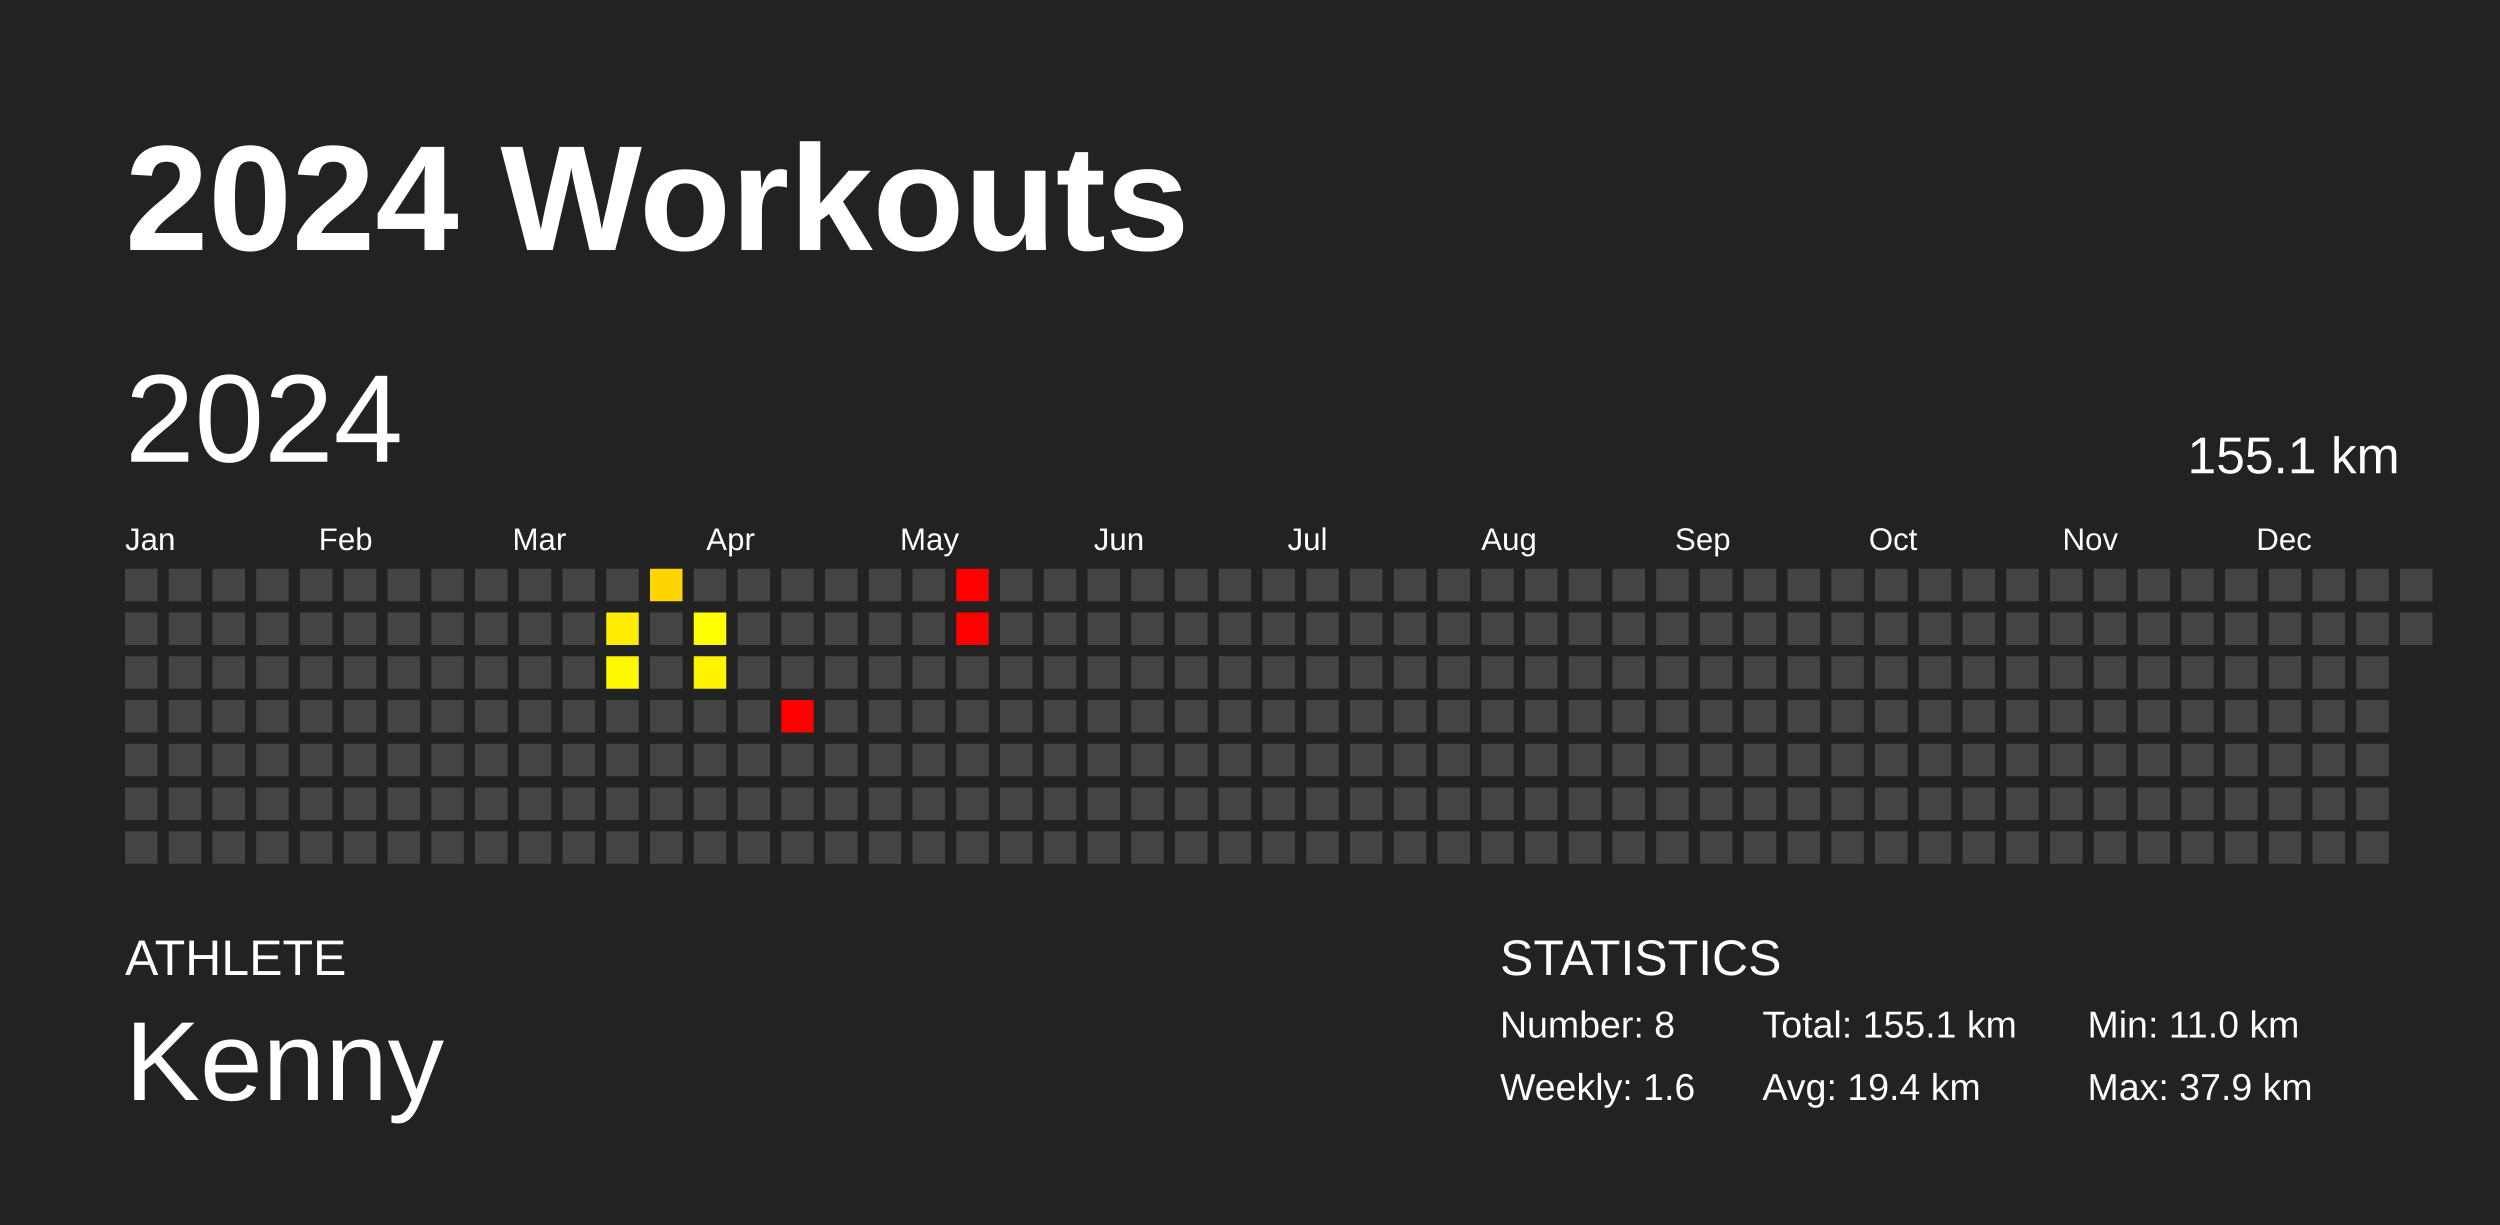
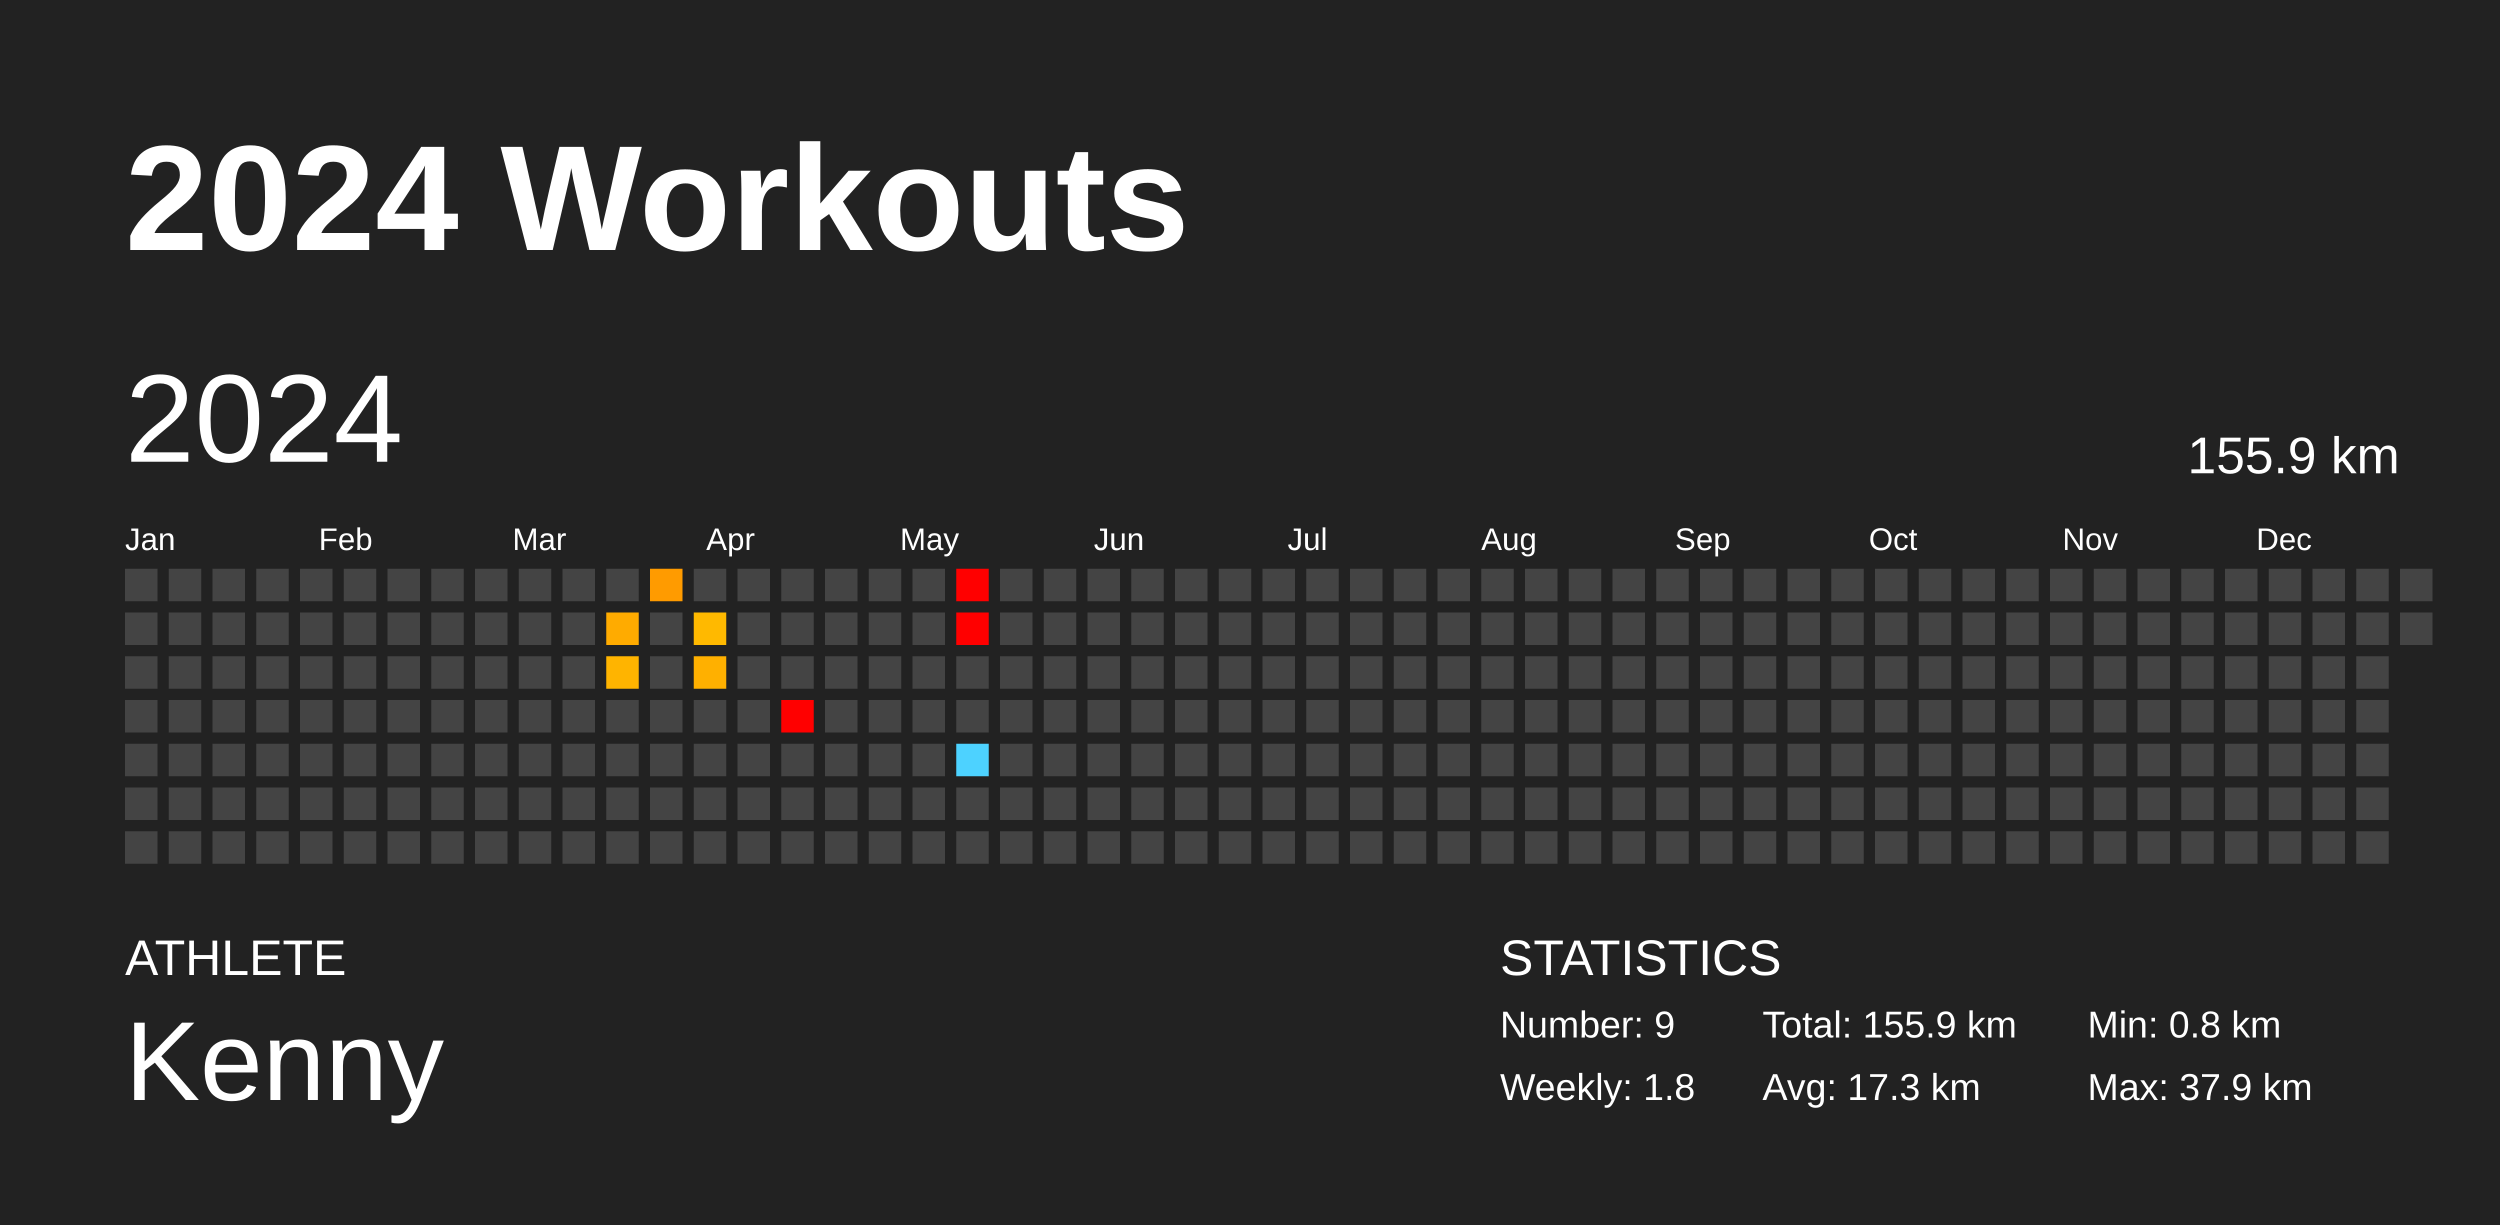
<svg xmlns="http://www.w3.org/2000/svg" baseProfile="full" height="98mm" version="1.1" viewBox="0,0,200,98" width="200mm">
  <defs />
  <rect fill="#222222" height="98" width="200" x="0" y="0" />
  <text fill="#FFFFFF" style="font-size:12px; font-family:Arial; font-weight:bold;" x="10" y="20">2024 Workouts</text>
  <text fill="#FFFFFF" style="font-size:4px; font-family:Arial" x="10" y="78">ATHLETE</text>
  <text fill="#FFFFFF" style="font-size:9px; font-family:Arial" x="10" y="88">Kenny</text>
  <text fill="#FFFFFF" style="font-size:4px; font-family:Arial" x="120" y="78">STATISTICS</text>
-   <text fill="#FFFFFF" style="font-size:3px; font-family:Arial" x="120" y="83">Number: 8</text>
-   <text fill="#FFFFFF" style="font-size:3px; font-family:Arial" x="120" y="88">Weekly: 1.6</text>
-   <text fill="#FFFFFF" style="font-size:3px; font-family:Arial" x="141" y="83">Total: 155.1 km</text>
-   <text fill="#FFFFFF" style="font-size:3px; font-family:Arial" x="141" y="88">Avg: 19.4 km</text>
-   <text fill="#FFFFFF" style="font-size:3px; font-family:Arial" x="167" y="83">Min: 11.0 km</text>
+   <text fill="#FFFFFF" style="font-size:3px; font-family:Arial" x="120" y="83">Number: 9</text>
+   <text fill="#FFFFFF" style="font-size:3px; font-family:Arial" x="120" y="88">Weekly: 1.8</text>
+   <text fill="#FFFFFF" style="font-size:3px; font-family:Arial" x="141" y="83">Total: 155.9 km</text>
+   <text fill="#FFFFFF" style="font-size:3px; font-family:Arial" x="141" y="88">Avg: 17.3 km</text>
+   <text fill="#FFFFFF" style="font-size:3px; font-family:Arial" x="167" y="83">Min: 0.8 km</text>
  <text fill="#FFFFFF" style="font-size:3px; font-family:Arial" x="167" y="88">Max: 37.9 km</text>
  <text dominant-baseline="hanging" fill="#FFFFFF" style="font-size:10.0px; font-family:Arial;" x="10" y="30">2024</text>
-   <text dominant-baseline="hanging" fill="#FFFFFF" style="font-size:4.125px; font-family:Arial;" x="175" y="35">155.1 km</text>
+   <text dominant-baseline="hanging" fill="#FFFFFF" style="font-size:4.125px; font-family:Arial;" x="175" y="35">155.9 km</text>
  <text fill="#FFFFFF" style="font-size:2.5px; font-family:Arial" x="10.0" y="44">Jan</text>
  <text fill="#FFFFFF" style="font-size:2.5px; font-family:Arial" x="25.5" y="44">Feb</text>
  <text fill="#FFFFFF" style="font-size:2.5px; font-family:Arial" x="41.0" y="44">Mar</text>
  <text fill="#FFFFFF" style="font-size:2.5px; font-family:Arial" x="56.5" y="44">Apr</text>
  <text fill="#FFFFFF" style="font-size:2.5px; font-family:Arial" x="72.0" y="44">May</text>
  <text fill="#FFFFFF" style="font-size:2.5px; font-family:Arial" x="87.5" y="44">Jun</text>
  <text fill="#FFFFFF" style="font-size:2.5px; font-family:Arial" x="103.0" y="44">Jul</text>
  <text fill="#FFFFFF" style="font-size:2.5px; font-family:Arial" x="118.5" y="44">Aug</text>
  <text fill="#FFFFFF" style="font-size:2.5px; font-family:Arial" x="134.0" y="44">Sep</text>
  <text fill="#FFFFFF" style="font-size:2.5px; font-family:Arial" x="149.5" y="44">Oct</text>
  <text fill="#FFFFFF" style="font-size:2.5px; font-family:Arial" x="165.0" y="44">Nov</text>
  <text fill="#FFFFFF" style="font-size:2.5px; font-family:Arial" x="180.5" y="44">Dec</text>
  <rect fill="#444444" height="2.6" width="2.6" x="10.0" y="45.5" />
  <rect fill="#444444" height="2.6" width="2.6" x="10.0" y="49.0" />
  <rect fill="#444444" height="2.6" width="2.6" x="10.0" y="52.5" />
  <rect fill="#444444" height="2.6" width="2.6" x="10.0" y="56.0" />
  <rect fill="#444444" height="2.6" width="2.6" x="10.0" y="59.5" />
  <rect fill="#444444" height="2.6" width="2.6" x="10.0" y="63.0" />
  <rect fill="#444444" height="2.6" width="2.6" x="10.0" y="66.5" />
  <rect fill="#444444" height="2.6" width="2.6" x="13.5" y="45.5" />
  <rect fill="#444444" height="2.6" width="2.6" x="13.5" y="49.0" />
  <rect fill="#444444" height="2.6" width="2.6" x="13.5" y="52.5" />
  <rect fill="#444444" height="2.6" width="2.6" x="13.5" y="56.0" />
  <rect fill="#444444" height="2.6" width="2.6" x="13.5" y="59.5" />
  <rect fill="#444444" height="2.6" width="2.6" x="13.5" y="63.0" />
  <rect fill="#444444" height="2.6" width="2.6" x="13.5" y="66.5" />
  <rect fill="#444444" height="2.6" width="2.6" x="17.0" y="45.5" />
  <rect fill="#444444" height="2.6" width="2.6" x="17.0" y="49.0" />
  <rect fill="#444444" height="2.6" width="2.6" x="17.0" y="52.5" />
  <rect fill="#444444" height="2.6" width="2.6" x="17.0" y="56.0" />
  <rect fill="#444444" height="2.6" width="2.6" x="17.0" y="59.5" />
  <rect fill="#444444" height="2.6" width="2.6" x="17.0" y="63.0" />
  <rect fill="#444444" height="2.6" width="2.6" x="17.0" y="66.5" />
  <rect fill="#444444" height="2.6" width="2.6" x="20.5" y="45.5" />
  <rect fill="#444444" height="2.6" width="2.6" x="20.5" y="49.0" />
  <rect fill="#444444" height="2.6" width="2.6" x="20.5" y="52.5" />
  <rect fill="#444444" height="2.6" width="2.6" x="20.5" y="56.0" />
  <rect fill="#444444" height="2.6" width="2.6" x="20.5" y="59.5" />
  <rect fill="#444444" height="2.6" width="2.6" x="20.5" y="63.0" />
  <rect fill="#444444" height="2.6" width="2.6" x="20.5" y="66.5" />
  <rect fill="#444444" height="2.6" width="2.6" x="24.0" y="45.5" />
  <rect fill="#444444" height="2.6" width="2.6" x="24.0" y="49.0" />
  <rect fill="#444444" height="2.6" width="2.6" x="24.0" y="52.5" />
  <rect fill="#444444" height="2.6" width="2.6" x="24.0" y="56.0" />
  <rect fill="#444444" height="2.6" width="2.6" x="24.0" y="59.5" />
  <rect fill="#444444" height="2.6" width="2.6" x="24.0" y="63.0" />
  <rect fill="#444444" height="2.6" width="2.6" x="24.0" y="66.5" />
  <rect fill="#444444" height="2.6" width="2.6" x="27.5" y="45.5" />
  <rect fill="#444444" height="2.6" width="2.6" x="27.5" y="49.0" />
  <rect fill="#444444" height="2.6" width="2.6" x="27.5" y="52.5" />
  <rect fill="#444444" height="2.6" width="2.6" x="27.5" y="56.0" />
  <rect fill="#444444" height="2.6" width="2.6" x="27.5" y="59.5" />
  <rect fill="#444444" height="2.6" width="2.6" x="27.5" y="63.0" />
  <rect fill="#444444" height="2.6" width="2.6" x="27.5" y="66.5" />
  <rect fill="#444444" height="2.6" width="2.6" x="31.0" y="45.5" />
  <rect fill="#444444" height="2.6" width="2.6" x="31.0" y="49.0" />
  <rect fill="#444444" height="2.6" width="2.6" x="31.0" y="52.5" />
  <rect fill="#444444" height="2.6" width="2.6" x="31.0" y="56.0" />
  <rect fill="#444444" height="2.6" width="2.6" x="31.0" y="59.5" />
  <rect fill="#444444" height="2.6" width="2.6" x="31.0" y="63.0" />
  <rect fill="#444444" height="2.6" width="2.6" x="31.0" y="66.5" />
  <rect fill="#444444" height="2.6" width="2.6" x="34.5" y="45.5" />
  <rect fill="#444444" height="2.6" width="2.6" x="34.5" y="49.0" />
  <rect fill="#444444" height="2.6" width="2.6" x="34.5" y="52.5" />
  <rect fill="#444444" height="2.6" width="2.6" x="34.5" y="56.0" />
  <rect fill="#444444" height="2.6" width="2.6" x="34.5" y="59.5" />
  <rect fill="#444444" height="2.6" width="2.6" x="34.5" y="63.0" />
  <rect fill="#444444" height="2.6" width="2.6" x="34.5" y="66.5" />
  <rect fill="#444444" height="2.6" width="2.6" x="38.0" y="45.5" />
  <rect fill="#444444" height="2.6" width="2.6" x="38.0" y="49.0" />
  <rect fill="#444444" height="2.6" width="2.6" x="38.0" y="52.5" />
  <rect fill="#444444" height="2.6" width="2.6" x="38.0" y="56.0" />
  <rect fill="#444444" height="2.6" width="2.6" x="38.0" y="59.5" />
  <rect fill="#444444" height="2.6" width="2.6" x="38.0" y="63.0" />
  <rect fill="#444444" height="2.6" width="2.6" x="38.0" y="66.5" />
  <rect fill="#444444" height="2.6" width="2.6" x="41.5" y="45.5" />
  <rect fill="#444444" height="2.6" width="2.6" x="41.5" y="49.0" />
  <rect fill="#444444" height="2.6" width="2.6" x="41.5" y="52.5" />
  <rect fill="#444444" height="2.6" width="2.6" x="41.5" y="56.0" />
  <rect fill="#444444" height="2.6" width="2.6" x="41.5" y="59.5" />
  <rect fill="#444444" height="2.6" width="2.6" x="41.5" y="63.0" />
  <rect fill="#444444" height="2.6" width="2.6" x="41.5" y="66.5" />
  <rect fill="#444444" height="2.6" width="2.6" x="45.0" y="45.5" />
  <rect fill="#444444" height="2.6" width="2.6" x="45.0" y="49.0" />
  <rect fill="#444444" height="2.6" width="2.6" x="45.0" y="52.5" />
  <rect fill="#444444" height="2.6" width="2.6" x="45.0" y="56.0" />
  <rect fill="#444444" height="2.6" width="2.6" x="45.0" y="59.5" />
  <rect fill="#444444" height="2.6" width="2.6" x="45.0" y="63.0" />
  <rect fill="#444444" height="2.6" width="2.6" x="45.0" y="66.5" />
  <rect fill="#444444" height="2.6" width="2.6" x="48.5" y="45.5" />
-   <rect fill="#ffec00" height="2.6" width="2.6" x="48.5" y="49.0" />
-   <rect fill="#fff900" height="2.6" width="2.6" x="48.5" y="52.5" />
+   <rect fill="#ffab00" height="2.6" width="2.6" x="48.5" y="49.0" />
+   <rect fill="#ffb400" height="2.6" width="2.6" x="48.5" y="52.5" />
  <rect fill="#444444" height="2.6" width="2.6" x="48.5" y="56.0" />
  <rect fill="#444444" height="2.6" width="2.6" x="48.5" y="59.5" />
  <rect fill="#444444" height="2.6" width="2.6" x="48.5" y="63.0" />
  <rect fill="#444444" height="2.6" width="2.6" x="48.5" y="66.5" />
-   <rect fill="#ffd500" height="2.6" width="2.6" x="52.0" y="45.5" />
+   <rect fill="#ff9b00" height="2.6" width="2.6" x="52.0" y="45.5" />
  <rect fill="#444444" height="2.6" width="2.6" x="52.0" y="49.0" />
  <rect fill="#444444" height="2.6" width="2.6" x="52.0" y="52.5" />
  <rect fill="#444444" height="2.6" width="2.6" x="52.0" y="56.0" />
  <rect fill="#444444" height="2.6" width="2.6" x="52.0" y="59.5" />
  <rect fill="#444444" height="2.6" width="2.6" x="52.0" y="63.0" />
  <rect fill="#444444" height="2.6" width="2.6" x="52.0" y="66.5" />
  <rect fill="#444444" height="2.6" width="2.6" x="55.5" y="45.5" />
-   <rect fill="#ffff00" height="2.6" width="2.6" x="55.5" y="49.0" />
-   <rect fill="#fff300" height="2.6" width="2.6" x="55.5" y="52.5" />
+   <rect fill="#ffb900" height="2.6" width="2.6" x="55.5" y="49.0" />
+   <rect fill="#ffb000" height="2.6" width="2.6" x="55.5" y="52.5" />
  <rect fill="#444444" height="2.6" width="2.6" x="55.5" y="56.0" />
  <rect fill="#444444" height="2.6" width="2.6" x="55.5" y="59.5" />
  <rect fill="#444444" height="2.6" width="2.6" x="55.5" y="63.0" />
  <rect fill="#444444" height="2.6" width="2.6" x="55.5" y="66.5" />
  <rect fill="#444444" height="2.6" width="2.6" x="59.0" y="45.5" />
  <rect fill="#444444" height="2.6" width="2.6" x="59.0" y="49.0" />
  <rect fill="#444444" height="2.6" width="2.6" x="59.0" y="52.5" />
  <rect fill="#444444" height="2.6" width="2.6" x="59.0" y="56.0" />
  <rect fill="#444444" height="2.6" width="2.6" x="59.0" y="59.5" />
  <rect fill="#444444" height="2.6" width="2.6" x="59.0" y="63.0" />
  <rect fill="#444444" height="2.6" width="2.6" x="59.0" y="66.5" />
  <rect fill="#444444" height="2.6" width="2.6" x="62.5" y="45.5" />
  <rect fill="#444444" height="2.6" width="2.6" x="62.5" y="49.0" />
  <rect fill="#444444" height="2.6" width="2.6" x="62.5" y="52.5" />
  <rect fill="red" height="2.6" width="2.6" x="62.5" y="56.0" />
  <rect fill="#444444" height="2.6" width="2.6" x="62.5" y="59.5" />
  <rect fill="#444444" height="2.6" width="2.6" x="62.5" y="63.0" />
  <rect fill="#444444" height="2.6" width="2.6" x="62.5" y="66.5" />
  <rect fill="#444444" height="2.6" width="2.6" x="66.0" y="45.5" />
  <rect fill="#444444" height="2.6" width="2.6" x="66.0" y="49.0" />
  <rect fill="#444444" height="2.6" width="2.6" x="66.0" y="52.5" />
  <rect fill="#444444" height="2.6" width="2.6" x="66.0" y="56.0" />
  <rect fill="#444444" height="2.6" width="2.6" x="66.0" y="59.5" />
  <rect fill="#444444" height="2.6" width="2.6" x="66.0" y="63.0" />
  <rect fill="#444444" height="2.6" width="2.6" x="66.0" y="66.5" />
  <rect fill="#444444" height="2.6" width="2.6" x="69.5" y="45.5" />
  <rect fill="#444444" height="2.6" width="2.6" x="69.5" y="49.0" />
  <rect fill="#444444" height="2.6" width="2.6" x="69.5" y="52.5" />
  <rect fill="#444444" height="2.6" width="2.6" x="69.5" y="56.0" />
  <rect fill="#444444" height="2.6" width="2.6" x="69.5" y="59.5" />
  <rect fill="#444444" height="2.6" width="2.6" x="69.5" y="63.0" />
  <rect fill="#444444" height="2.6" width="2.6" x="69.5" y="66.5" />
  <rect fill="#444444" height="2.6" width="2.6" x="73.0" y="45.5" />
  <rect fill="#444444" height="2.6" width="2.6" x="73.0" y="49.0" />
  <rect fill="#444444" height="2.6" width="2.6" x="73.0" y="52.5" />
  <rect fill="#444444" height="2.6" width="2.6" x="73.0" y="56.0" />
  <rect fill="#444444" height="2.6" width="2.6" x="73.0" y="59.5" />
  <rect fill="#444444" height="2.6" width="2.6" x="73.0" y="63.0" />
  <rect fill="#444444" height="2.6" width="2.6" x="73.0" y="66.5" />
  <rect fill="red" height="2.6" width="2.6" x="76.5" y="45.5" />
  <rect fill="red" height="2.6" width="2.6" x="76.5" y="49.0" />
  <rect fill="#444444" height="2.6" width="2.6" x="76.5" y="52.5" />
  <rect fill="#444444" height="2.6" width="2.6" x="76.5" y="56.0" />
-   <rect fill="#444444" height="2.6" width="2.6" x="76.5" y="59.5" />
+   <rect fill="#4dd2ff" height="2.6" width="2.6" x="76.5" y="59.5" />
  <rect fill="#444444" height="2.6" width="2.6" x="76.5" y="63.0" />
  <rect fill="#444444" height="2.6" width="2.6" x="76.5" y="66.5" />
  <rect fill="#444444" height="2.6" width="2.6" x="80.0" y="45.5" />
  <rect fill="#444444" height="2.6" width="2.6" x="80.0" y="49.0" />
  <rect fill="#444444" height="2.6" width="2.6" x="80.0" y="52.5" />
  <rect fill="#444444" height="2.6" width="2.6" x="80.0" y="56.0" />
  <rect fill="#444444" height="2.6" width="2.6" x="80.0" y="59.5" />
  <rect fill="#444444" height="2.6" width="2.6" x="80.0" y="63.0" />
  <rect fill="#444444" height="2.6" width="2.6" x="80.0" y="66.5" />
  <rect fill="#444444" height="2.6" width="2.6" x="83.5" y="45.5" />
  <rect fill="#444444" height="2.6" width="2.6" x="83.5" y="49.0" />
  <rect fill="#444444" height="2.6" width="2.6" x="83.5" y="52.5" />
  <rect fill="#444444" height="2.6" width="2.6" x="83.5" y="56.0" />
  <rect fill="#444444" height="2.6" width="2.6" x="83.5" y="59.5" />
  <rect fill="#444444" height="2.6" width="2.6" x="83.5" y="63.0" />
  <rect fill="#444444" height="2.6" width="2.6" x="83.5" y="66.5" />
  <rect fill="#444444" height="2.6" width="2.6" x="87.0" y="45.5" />
  <rect fill="#444444" height="2.6" width="2.6" x="87.0" y="49.0" />
  <rect fill="#444444" height="2.6" width="2.6" x="87.0" y="52.5" />
  <rect fill="#444444" height="2.6" width="2.6" x="87.0" y="56.0" />
  <rect fill="#444444" height="2.6" width="2.6" x="87.0" y="59.5" />
  <rect fill="#444444" height="2.6" width="2.6" x="87.0" y="63.0" />
  <rect fill="#444444" height="2.6" width="2.6" x="87.0" y="66.5" />
  <rect fill="#444444" height="2.6" width="2.6" x="90.5" y="45.5" />
  <rect fill="#444444" height="2.6" width="2.6" x="90.5" y="49.0" />
  <rect fill="#444444" height="2.6" width="2.6" x="90.5" y="52.5" />
  <rect fill="#444444" height="2.6" width="2.6" x="90.5" y="56.0" />
  <rect fill="#444444" height="2.6" width="2.6" x="90.5" y="59.5" />
  <rect fill="#444444" height="2.6" width="2.6" x="90.5" y="63.0" />
  <rect fill="#444444" height="2.6" width="2.6" x="90.5" y="66.5" />
  <rect fill="#444444" height="2.6" width="2.6" x="94.0" y="45.5" />
  <rect fill="#444444" height="2.6" width="2.6" x="94.0" y="49.0" />
  <rect fill="#444444" height="2.6" width="2.6" x="94.0" y="52.5" />
  <rect fill="#444444" height="2.6" width="2.6" x="94.0" y="56.0" />
  <rect fill="#444444" height="2.6" width="2.6" x="94.0" y="59.5" />
  <rect fill="#444444" height="2.6" width="2.6" x="94.0" y="63.0" />
  <rect fill="#444444" height="2.6" width="2.6" x="94.0" y="66.5" />
  <rect fill="#444444" height="2.6" width="2.6" x="97.5" y="45.5" />
  <rect fill="#444444" height="2.6" width="2.6" x="97.5" y="49.0" />
  <rect fill="#444444" height="2.6" width="2.6" x="97.5" y="52.5" />
  <rect fill="#444444" height="2.6" width="2.6" x="97.5" y="56.0" />
  <rect fill="#444444" height="2.6" width="2.6" x="97.5" y="59.5" />
  <rect fill="#444444" height="2.6" width="2.6" x="97.5" y="63.0" />
  <rect fill="#444444" height="2.6" width="2.6" x="97.5" y="66.5" />
  <rect fill="#444444" height="2.6" width="2.6" x="101.0" y="45.5" />
  <rect fill="#444444" height="2.6" width="2.6" x="101.0" y="49.0" />
  <rect fill="#444444" height="2.6" width="2.6" x="101.0" y="52.5" />
  <rect fill="#444444" height="2.6" width="2.6" x="101.0" y="56.0" />
  <rect fill="#444444" height="2.6" width="2.6" x="101.0" y="59.5" />
  <rect fill="#444444" height="2.6" width="2.6" x="101.0" y="63.0" />
  <rect fill="#444444" height="2.6" width="2.6" x="101.0" y="66.5" />
  <rect fill="#444444" height="2.6" width="2.6" x="104.5" y="45.5" />
  <rect fill="#444444" height="2.6" width="2.6" x="104.5" y="49.0" />
  <rect fill="#444444" height="2.6" width="2.6" x="104.5" y="52.5" />
  <rect fill="#444444" height="2.6" width="2.6" x="104.5" y="56.0" />
  <rect fill="#444444" height="2.6" width="2.6" x="104.5" y="59.5" />
  <rect fill="#444444" height="2.6" width="2.6" x="104.5" y="63.0" />
  <rect fill="#444444" height="2.6" width="2.6" x="104.5" y="66.5" />
  <rect fill="#444444" height="2.6" width="2.6" x="108.0" y="45.5" />
  <rect fill="#444444" height="2.6" width="2.6" x="108.0" y="49.0" />
  <rect fill="#444444" height="2.6" width="2.6" x="108.0" y="52.5" />
  <rect fill="#444444" height="2.6" width="2.6" x="108.0" y="56.0" />
  <rect fill="#444444" height="2.6" width="2.6" x="108.0" y="59.5" />
  <rect fill="#444444" height="2.6" width="2.6" x="108.0" y="63.0" />
  <rect fill="#444444" height="2.6" width="2.6" x="108.0" y="66.5" />
  <rect fill="#444444" height="2.6" width="2.6" x="111.5" y="45.5" />
  <rect fill="#444444" height="2.6" width="2.6" x="111.5" y="49.0" />
  <rect fill="#444444" height="2.6" width="2.6" x="111.5" y="52.5" />
  <rect fill="#444444" height="2.6" width="2.6" x="111.5" y="56.0" />
  <rect fill="#444444" height="2.6" width="2.6" x="111.5" y="59.5" />
  <rect fill="#444444" height="2.6" width="2.6" x="111.5" y="63.0" />
  <rect fill="#444444" height="2.6" width="2.6" x="111.5" y="66.5" />
  <rect fill="#444444" height="2.6" width="2.6" x="115.0" y="45.5" />
  <rect fill="#444444" height="2.6" width="2.6" x="115.0" y="49.0" />
  <rect fill="#444444" height="2.6" width="2.6" x="115.0" y="52.5" />
  <rect fill="#444444" height="2.6" width="2.6" x="115.0" y="56.0" />
  <rect fill="#444444" height="2.6" width="2.6" x="115.0" y="59.5" />
  <rect fill="#444444" height="2.6" width="2.6" x="115.0" y="63.0" />
  <rect fill="#444444" height="2.6" width="2.6" x="115.0" y="66.5" />
  <rect fill="#444444" height="2.6" width="2.6" x="118.5" y="45.5" />
  <rect fill="#444444" height="2.6" width="2.6" x="118.5" y="49.0" />
  <rect fill="#444444" height="2.6" width="2.6" x="118.5" y="52.5" />
  <rect fill="#444444" height="2.6" width="2.6" x="118.5" y="56.0" />
  <rect fill="#444444" height="2.6" width="2.6" x="118.5" y="59.5" />
  <rect fill="#444444" height="2.6" width="2.6" x="118.5" y="63.0" />
  <rect fill="#444444" height="2.6" width="2.6" x="118.5" y="66.5" />
  <rect fill="#444444" height="2.6" width="2.6" x="122.0" y="45.5" />
  <rect fill="#444444" height="2.6" width="2.6" x="122.0" y="49.0" />
  <rect fill="#444444" height="2.6" width="2.6" x="122.0" y="52.5" />
  <rect fill="#444444" height="2.6" width="2.6" x="122.0" y="56.0" />
  <rect fill="#444444" height="2.6" width="2.6" x="122.0" y="59.5" />
  <rect fill="#444444" height="2.6" width="2.6" x="122.0" y="63.0" />
  <rect fill="#444444" height="2.6" width="2.6" x="122.0" y="66.5" />
  <rect fill="#444444" height="2.6" width="2.6" x="125.5" y="45.5" />
  <rect fill="#444444" height="2.6" width="2.6" x="125.5" y="49.0" />
  <rect fill="#444444" height="2.6" width="2.6" x="125.5" y="52.5" />
  <rect fill="#444444" height="2.6" width="2.6" x="125.5" y="56.0" />
  <rect fill="#444444" height="2.6" width="2.6" x="125.5" y="59.5" />
  <rect fill="#444444" height="2.6" width="2.6" x="125.5" y="63.0" />
  <rect fill="#444444" height="2.6" width="2.6" x="125.5" y="66.5" />
  <rect fill="#444444" height="2.6" width="2.6" x="129.0" y="45.5" />
  <rect fill="#444444" height="2.6" width="2.6" x="129.0" y="49.0" />
  <rect fill="#444444" height="2.6" width="2.6" x="129.0" y="52.5" />
  <rect fill="#444444" height="2.6" width="2.6" x="129.0" y="56.0" />
  <rect fill="#444444" height="2.6" width="2.6" x="129.0" y="59.5" />
  <rect fill="#444444" height="2.6" width="2.6" x="129.0" y="63.0" />
  <rect fill="#444444" height="2.6" width="2.6" x="129.0" y="66.5" />
  <rect fill="#444444" height="2.6" width="2.6" x="132.5" y="45.5" />
  <rect fill="#444444" height="2.6" width="2.6" x="132.5" y="49.0" />
  <rect fill="#444444" height="2.6" width="2.6" x="132.5" y="52.5" />
  <rect fill="#444444" height="2.6" width="2.6" x="132.5" y="56.0" />
  <rect fill="#444444" height="2.6" width="2.6" x="132.5" y="59.5" />
  <rect fill="#444444" height="2.6" width="2.6" x="132.5" y="63.0" />
  <rect fill="#444444" height="2.6" width="2.6" x="132.5" y="66.5" />
  <rect fill="#444444" height="2.6" width="2.6" x="136.0" y="45.5" />
  <rect fill="#444444" height="2.6" width="2.6" x="136.0" y="49.0" />
  <rect fill="#444444" height="2.6" width="2.6" x="136.0" y="52.5" />
  <rect fill="#444444" height="2.6" width="2.6" x="136.0" y="56.0" />
  <rect fill="#444444" height="2.6" width="2.6" x="136.0" y="59.5" />
  <rect fill="#444444" height="2.6" width="2.6" x="136.0" y="63.0" />
  <rect fill="#444444" height="2.6" width="2.6" x="136.0" y="66.5" />
  <rect fill="#444444" height="2.6" width="2.6" x="139.5" y="45.5" />
  <rect fill="#444444" height="2.6" width="2.6" x="139.5" y="49.0" />
  <rect fill="#444444" height="2.6" width="2.6" x="139.5" y="52.5" />
  <rect fill="#444444" height="2.6" width="2.6" x="139.5" y="56.0" />
  <rect fill="#444444" height="2.6" width="2.6" x="139.5" y="59.5" />
  <rect fill="#444444" height="2.6" width="2.6" x="139.5" y="63.0" />
  <rect fill="#444444" height="2.6" width="2.6" x="139.5" y="66.5" />
  <rect fill="#444444" height="2.6" width="2.6" x="143.0" y="45.5" />
  <rect fill="#444444" height="2.6" width="2.6" x="143.0" y="49.0" />
  <rect fill="#444444" height="2.6" width="2.6" x="143.0" y="52.5" />
  <rect fill="#444444" height="2.6" width="2.6" x="143.0" y="56.0" />
  <rect fill="#444444" height="2.6" width="2.6" x="143.0" y="59.5" />
  <rect fill="#444444" height="2.6" width="2.6" x="143.0" y="63.0" />
  <rect fill="#444444" height="2.6" width="2.6" x="143.0" y="66.5" />
  <rect fill="#444444" height="2.6" width="2.6" x="146.5" y="45.5" />
  <rect fill="#444444" height="2.6" width="2.6" x="146.5" y="49.0" />
  <rect fill="#444444" height="2.6" width="2.6" x="146.5" y="52.5" />
  <rect fill="#444444" height="2.6" width="2.6" x="146.5" y="56.0" />
  <rect fill="#444444" height="2.6" width="2.6" x="146.5" y="59.5" />
  <rect fill="#444444" height="2.6" width="2.6" x="146.5" y="63.0" />
  <rect fill="#444444" height="2.6" width="2.6" x="146.5" y="66.5" />
  <rect fill="#444444" height="2.6" width="2.6" x="150.0" y="45.5" />
  <rect fill="#444444" height="2.6" width="2.6" x="150.0" y="49.0" />
  <rect fill="#444444" height="2.6" width="2.6" x="150.0" y="52.5" />
  <rect fill="#444444" height="2.6" width="2.6" x="150.0" y="56.0" />
  <rect fill="#444444" height="2.6" width="2.6" x="150.0" y="59.5" />
  <rect fill="#444444" height="2.6" width="2.6" x="150.0" y="63.0" />
  <rect fill="#444444" height="2.6" width="2.6" x="150.0" y="66.5" />
  <rect fill="#444444" height="2.6" width="2.6" x="153.5" y="45.5" />
  <rect fill="#444444" height="2.6" width="2.6" x="153.5" y="49.0" />
  <rect fill="#444444" height="2.6" width="2.6" x="153.5" y="52.5" />
  <rect fill="#444444" height="2.6" width="2.6" x="153.5" y="56.0" />
  <rect fill="#444444" height="2.6" width="2.6" x="153.5" y="59.5" />
  <rect fill="#444444" height="2.6" width="2.6" x="153.5" y="63.0" />
  <rect fill="#444444" height="2.6" width="2.6" x="153.5" y="66.5" />
  <rect fill="#444444" height="2.6" width="2.6" x="157.0" y="45.5" />
  <rect fill="#444444" height="2.6" width="2.6" x="157.0" y="49.0" />
  <rect fill="#444444" height="2.6" width="2.6" x="157.0" y="52.5" />
  <rect fill="#444444" height="2.6" width="2.6" x="157.0" y="56.0" />
  <rect fill="#444444" height="2.6" width="2.6" x="157.0" y="59.5" />
  <rect fill="#444444" height="2.6" width="2.6" x="157.0" y="63.0" />
  <rect fill="#444444" height="2.6" width="2.6" x="157.0" y="66.5" />
  <rect fill="#444444" height="2.6" width="2.6" x="160.5" y="45.5" />
  <rect fill="#444444" height="2.6" width="2.6" x="160.5" y="49.0" />
  <rect fill="#444444" height="2.6" width="2.6" x="160.5" y="52.5" />
  <rect fill="#444444" height="2.6" width="2.6" x="160.5" y="56.0" />
  <rect fill="#444444" height="2.6" width="2.6" x="160.5" y="59.5" />
  <rect fill="#444444" height="2.6" width="2.6" x="160.5" y="63.0" />
  <rect fill="#444444" height="2.6" width="2.6" x="160.5" y="66.5" />
  <rect fill="#444444" height="2.6" width="2.6" x="164.0" y="45.5" />
  <rect fill="#444444" height="2.6" width="2.6" x="164.0" y="49.0" />
  <rect fill="#444444" height="2.6" width="2.6" x="164.0" y="52.5" />
  <rect fill="#444444" height="2.6" width="2.6" x="164.0" y="56.0" />
  <rect fill="#444444" height="2.6" width="2.6" x="164.0" y="59.5" />
  <rect fill="#444444" height="2.6" width="2.6" x="164.0" y="63.0" />
  <rect fill="#444444" height="2.6" width="2.6" x="164.0" y="66.5" />
  <rect fill="#444444" height="2.6" width="2.6" x="167.5" y="45.5" />
  <rect fill="#444444" height="2.6" width="2.6" x="167.5" y="49.0" />
  <rect fill="#444444" height="2.6" width="2.6" x="167.5" y="52.5" />
  <rect fill="#444444" height="2.6" width="2.6" x="167.5" y="56.0" />
  <rect fill="#444444" height="2.6" width="2.6" x="167.5" y="59.5" />
  <rect fill="#444444" height="2.6" width="2.6" x="167.5" y="63.0" />
  <rect fill="#444444" height="2.6" width="2.6" x="167.5" y="66.5" />
  <rect fill="#444444" height="2.6" width="2.6" x="171.0" y="45.5" />
  <rect fill="#444444" height="2.6" width="2.6" x="171.0" y="49.0" />
  <rect fill="#444444" height="2.6" width="2.6" x="171.0" y="52.5" />
  <rect fill="#444444" height="2.6" width="2.6" x="171.0" y="56.0" />
  <rect fill="#444444" height="2.6" width="2.6" x="171.0" y="59.5" />
  <rect fill="#444444" height="2.6" width="2.6" x="171.0" y="63.0" />
  <rect fill="#444444" height="2.6" width="2.6" x="171.0" y="66.5" />
  <rect fill="#444444" height="2.6" width="2.6" x="174.5" y="45.5" />
  <rect fill="#444444" height="2.6" width="2.6" x="174.5" y="49.0" />
  <rect fill="#444444" height="2.6" width="2.6" x="174.5" y="52.5" />
  <rect fill="#444444" height="2.6" width="2.6" x="174.5" y="56.0" />
  <rect fill="#444444" height="2.6" width="2.6" x="174.5" y="59.5" />
  <rect fill="#444444" height="2.6" width="2.6" x="174.5" y="63.0" />
  <rect fill="#444444" height="2.6" width="2.6" x="174.5" y="66.5" />
  <rect fill="#444444" height="2.6" width="2.6" x="178.0" y="45.5" />
  <rect fill="#444444" height="2.6" width="2.6" x="178.0" y="49.0" />
  <rect fill="#444444" height="2.6" width="2.6" x="178.0" y="52.5" />
  <rect fill="#444444" height="2.6" width="2.6" x="178.0" y="56.0" />
  <rect fill="#444444" height="2.6" width="2.6" x="178.0" y="59.5" />
  <rect fill="#444444" height="2.6" width="2.6" x="178.0" y="63.0" />
  <rect fill="#444444" height="2.6" width="2.6" x="178.0" y="66.5" />
  <rect fill="#444444" height="2.6" width="2.6" x="181.5" y="45.5" />
  <rect fill="#444444" height="2.6" width="2.6" x="181.5" y="49.0" />
  <rect fill="#444444" height="2.6" width="2.6" x="181.5" y="52.5" />
  <rect fill="#444444" height="2.6" width="2.6" x="181.5" y="56.0" />
  <rect fill="#444444" height="2.6" width="2.6" x="181.5" y="59.5" />
  <rect fill="#444444" height="2.6" width="2.6" x="181.5" y="63.0" />
  <rect fill="#444444" height="2.6" width="2.6" x="181.5" y="66.5" />
  <rect fill="#444444" height="2.6" width="2.6" x="185.0" y="45.5" />
  <rect fill="#444444" height="2.6" width="2.6" x="185.0" y="49.0" />
  <rect fill="#444444" height="2.6" width="2.6" x="185.0" y="52.5" />
  <rect fill="#444444" height="2.6" width="2.6" x="185.0" y="56.0" />
  <rect fill="#444444" height="2.6" width="2.6" x="185.0" y="59.5" />
  <rect fill="#444444" height="2.6" width="2.6" x="185.0" y="63.0" />
  <rect fill="#444444" height="2.6" width="2.6" x="185.0" y="66.5" />
  <rect fill="#444444" height="2.6" width="2.6" x="188.5" y="45.5" />
  <rect fill="#444444" height="2.6" width="2.6" x="188.5" y="49.0" />
  <rect fill="#444444" height="2.6" width="2.6" x="188.5" y="52.5" />
  <rect fill="#444444" height="2.6" width="2.6" x="188.5" y="56.0" />
  <rect fill="#444444" height="2.6" width="2.6" x="188.5" y="59.5" />
  <rect fill="#444444" height="2.6" width="2.6" x="188.5" y="63.0" />
  <rect fill="#444444" height="2.6" width="2.6" x="188.5" y="66.5" />
  <rect fill="#444444" height="2.6" width="2.6" x="192.0" y="45.5" />
  <rect fill="#444444" height="2.6" width="2.6" x="192.0" y="49.0" />
</svg>
